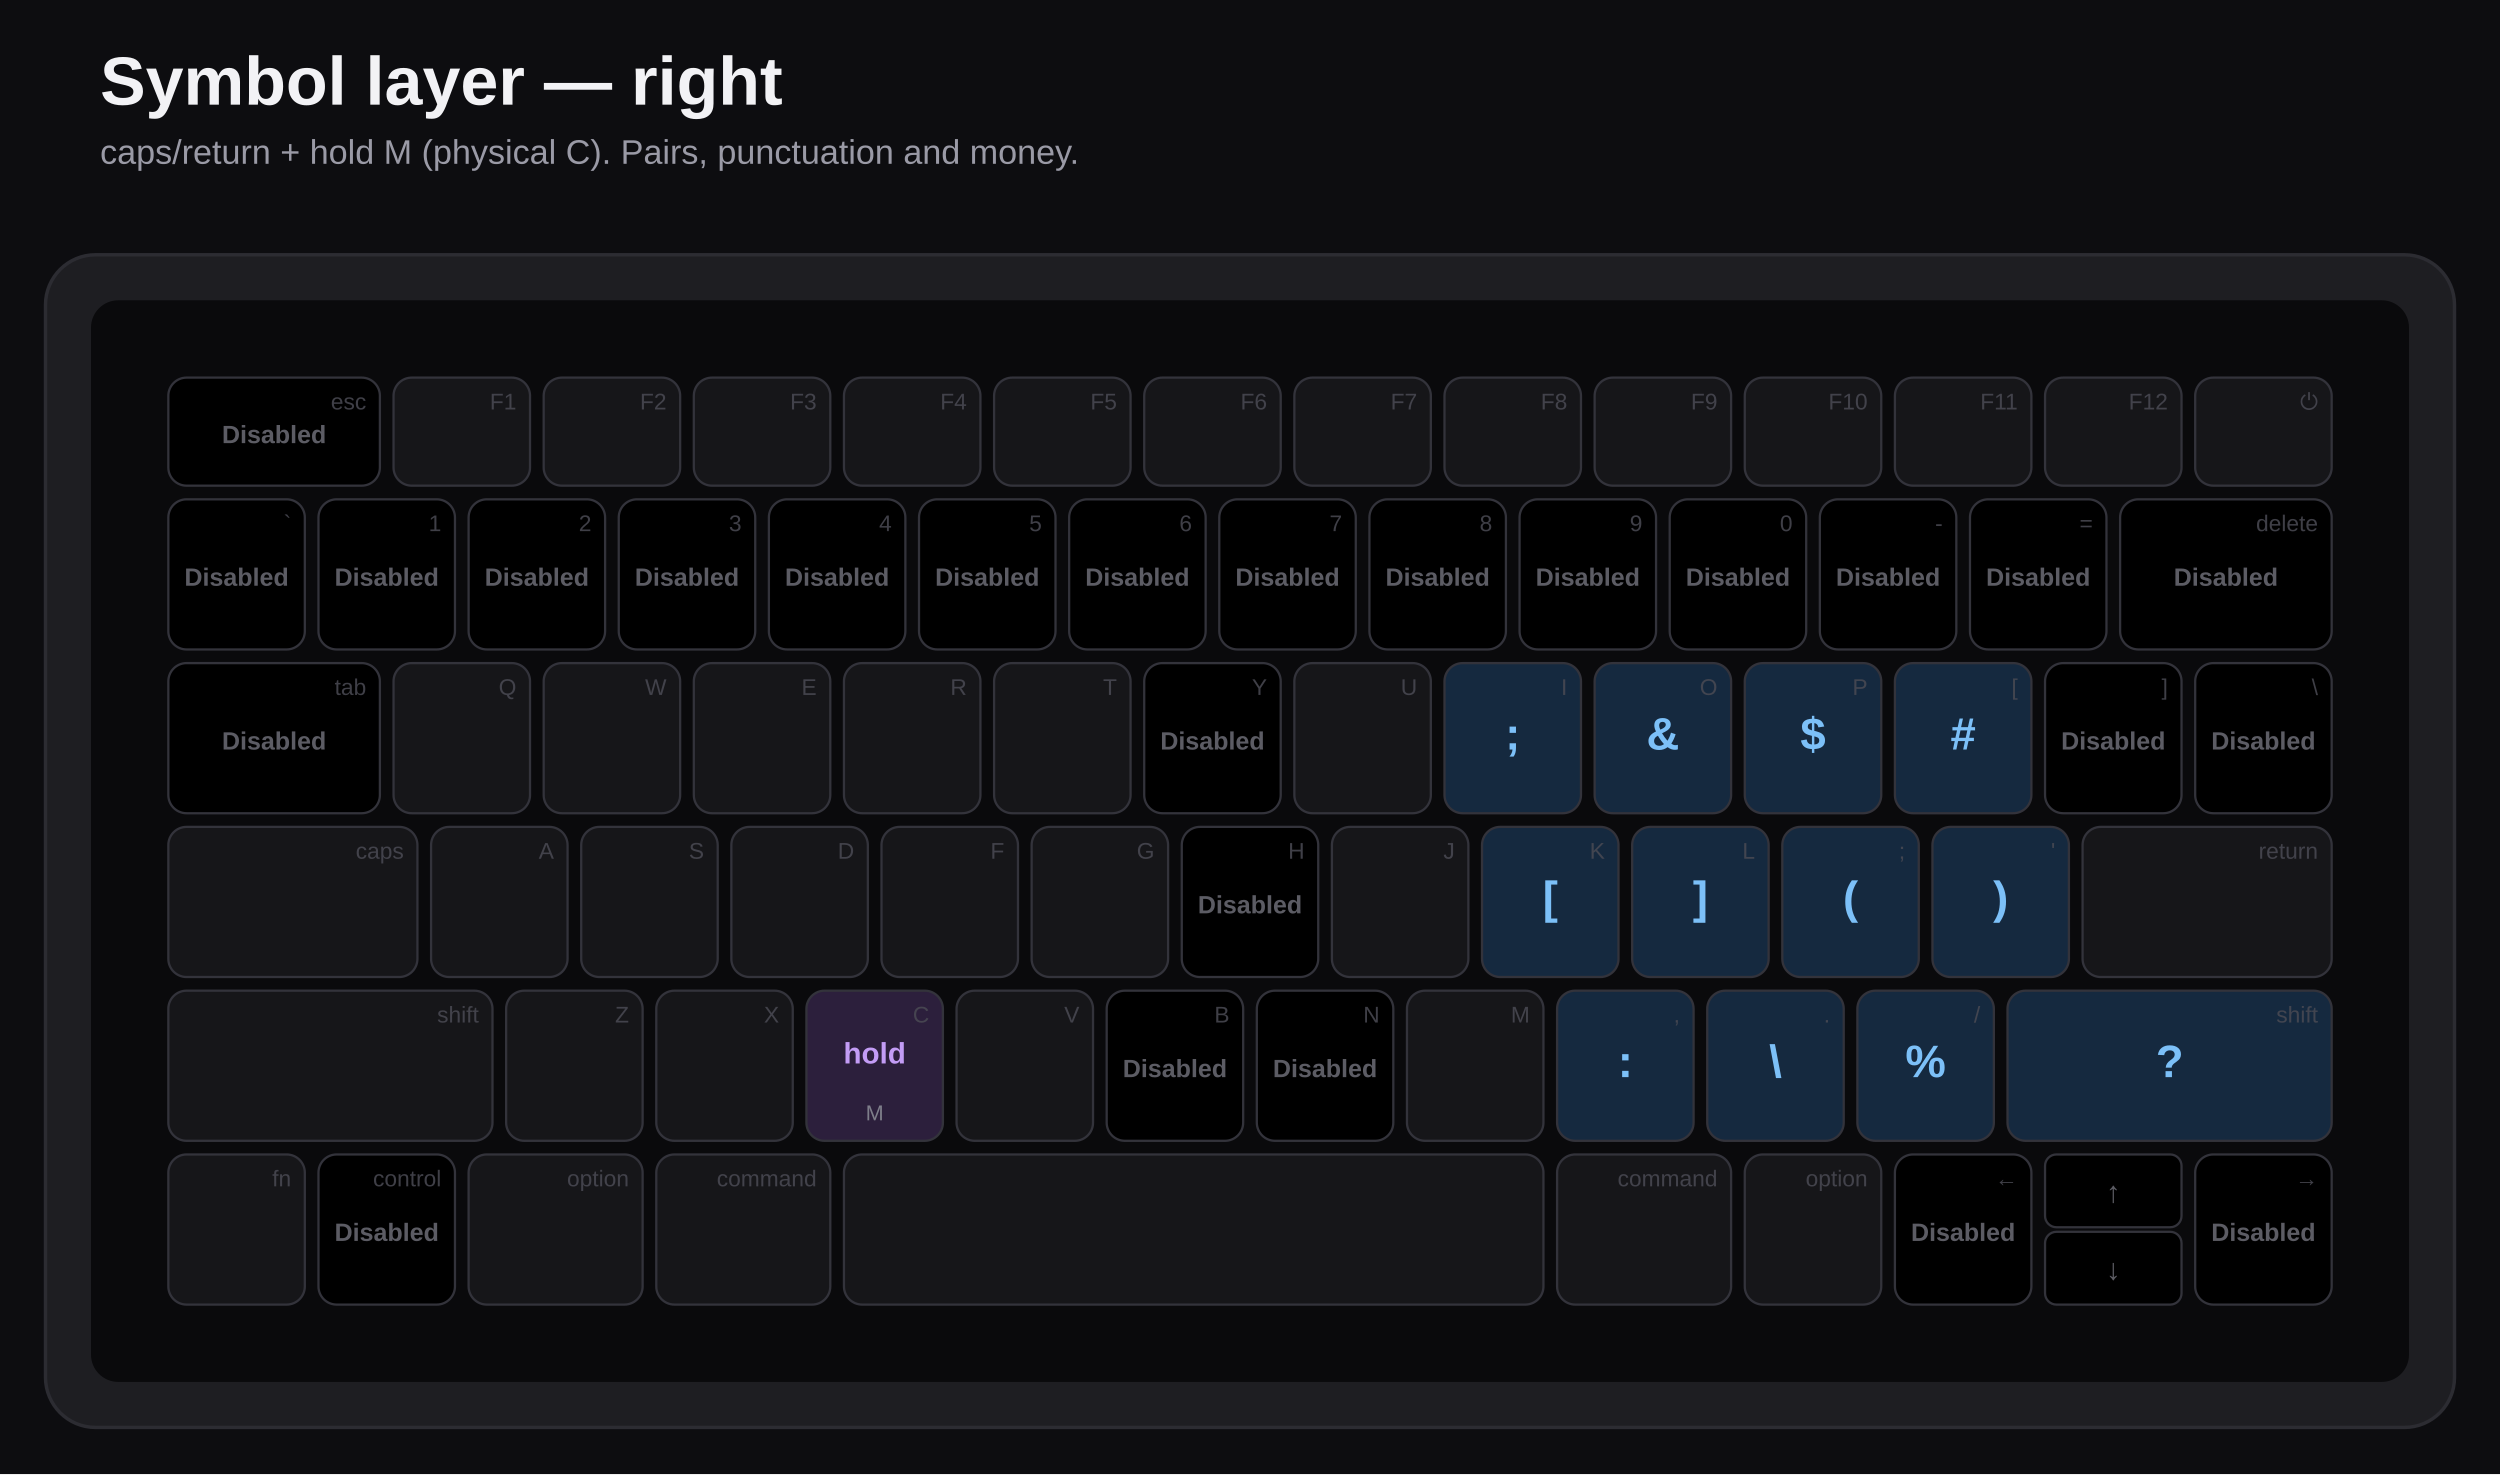
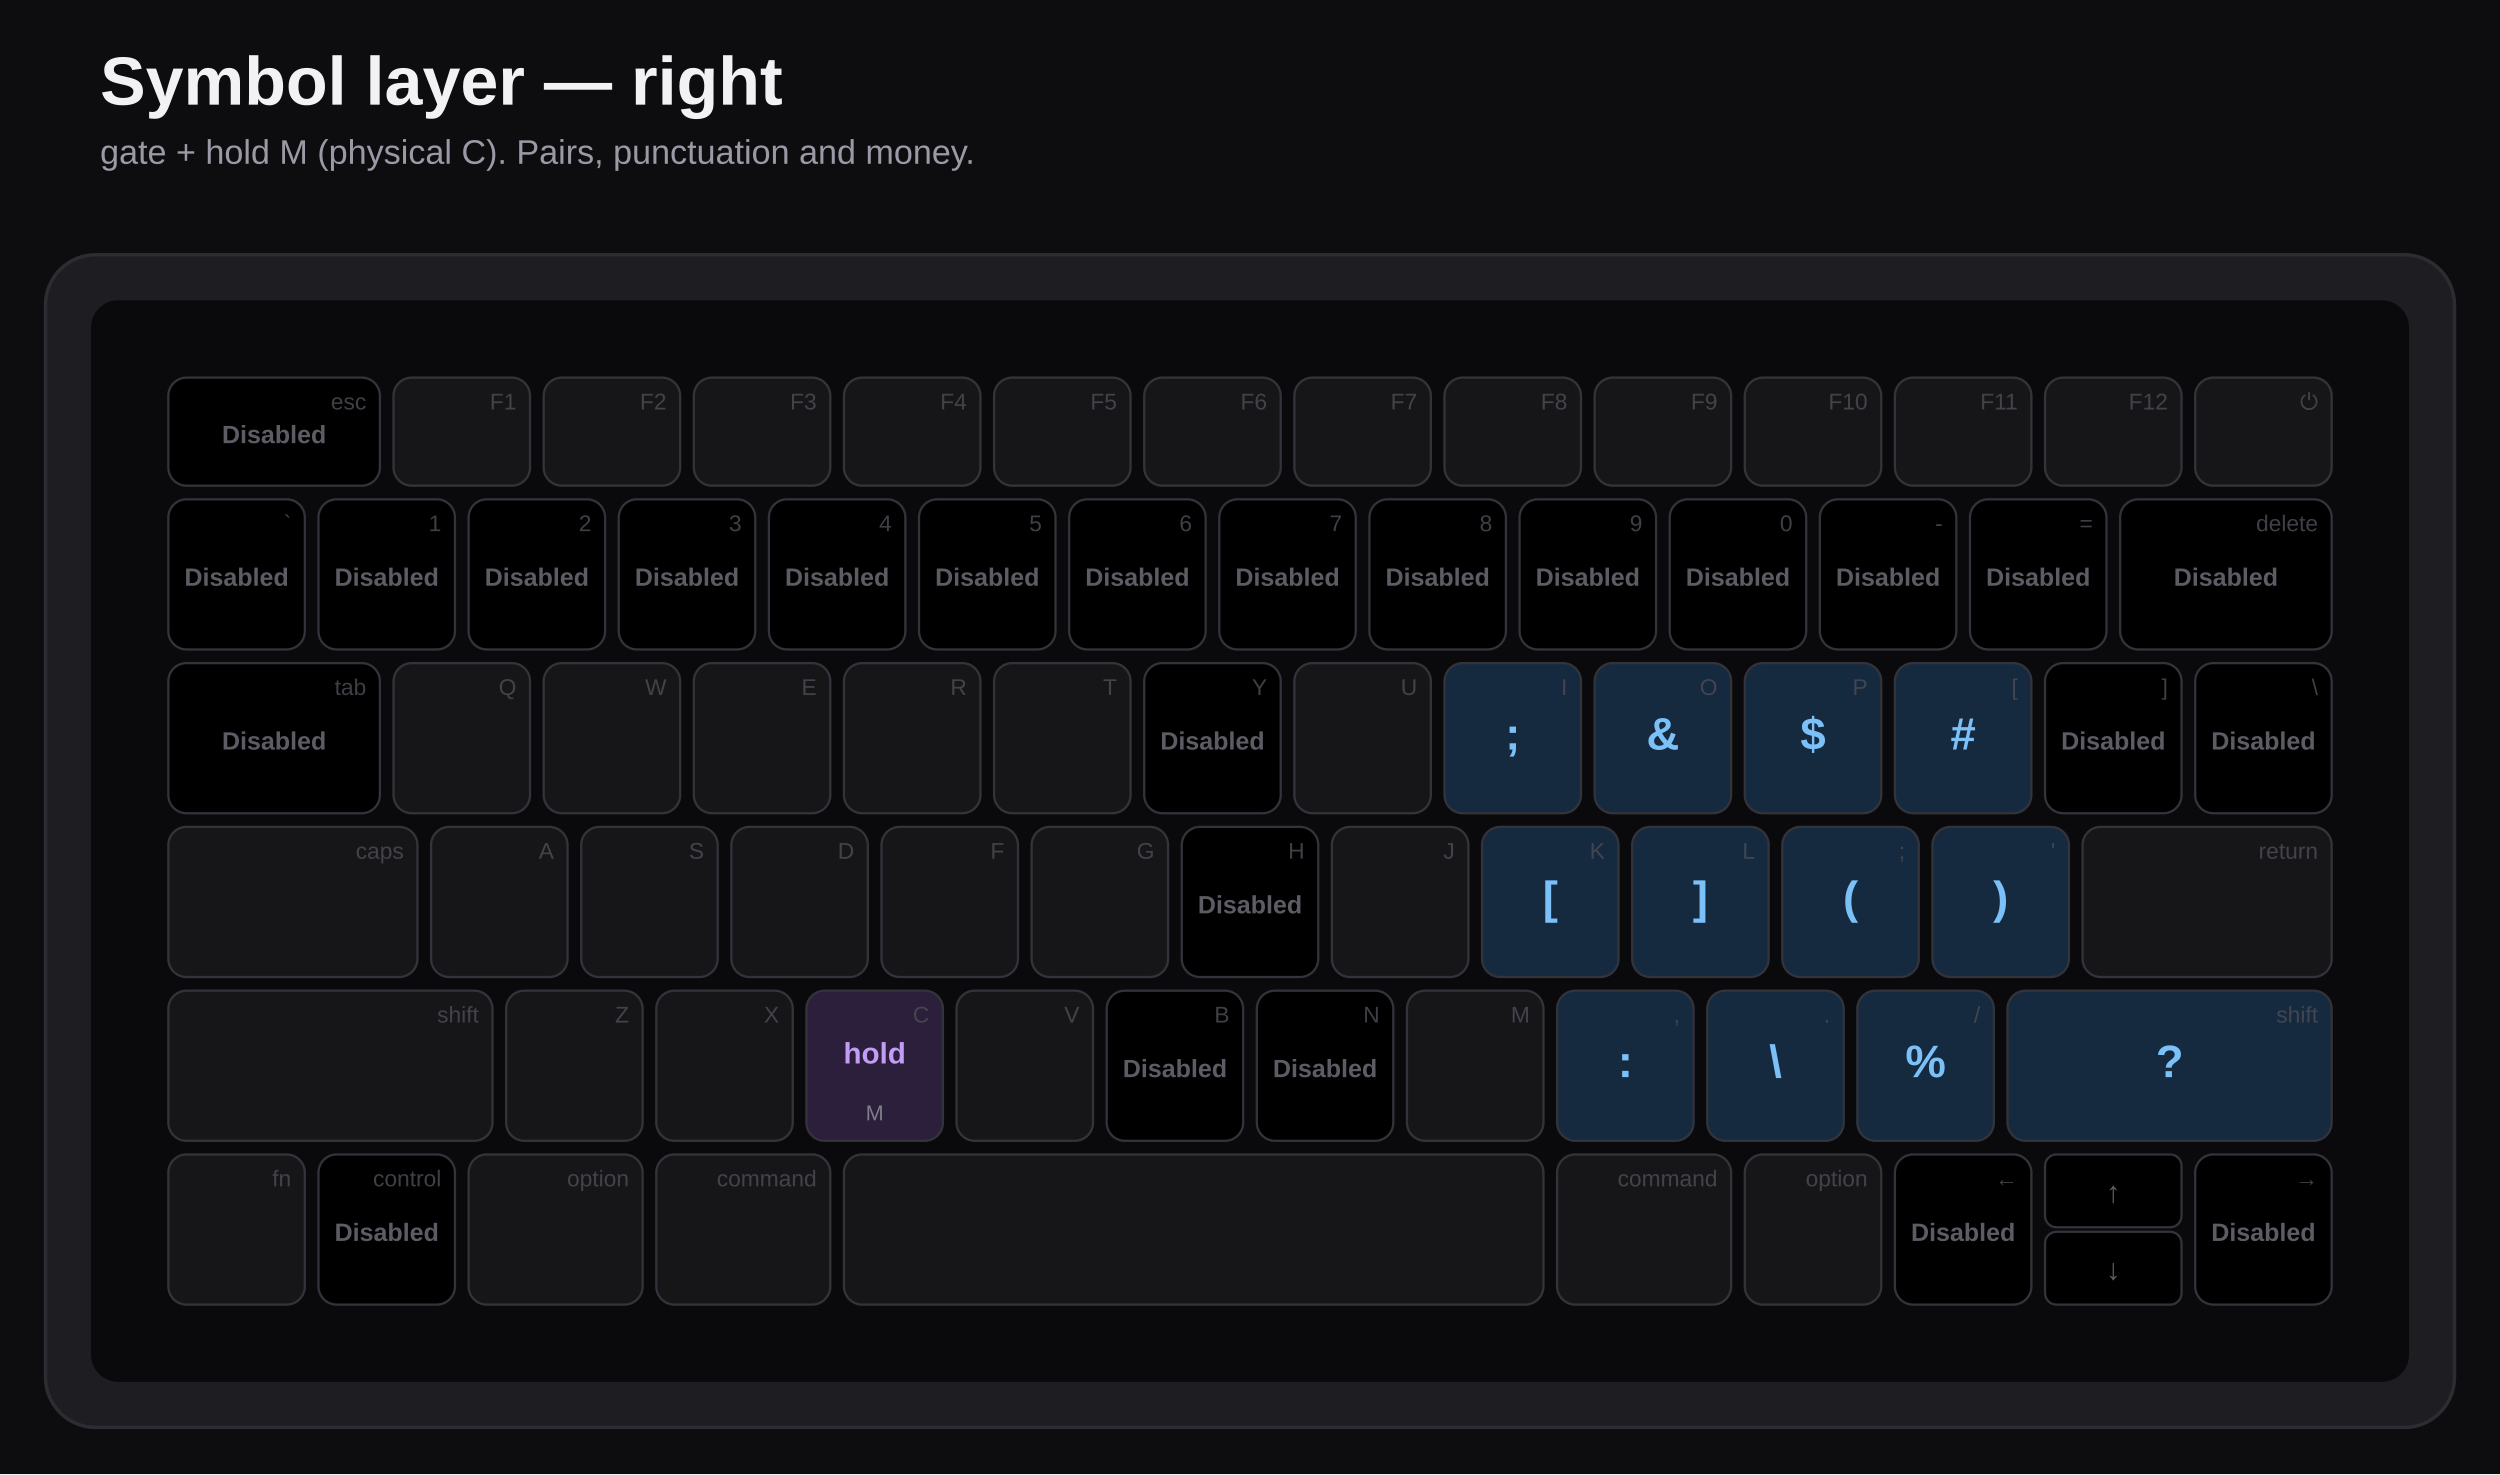
<svg xmlns="http://www.w3.org/2000/svg" width="1099" height="648" viewBox="0 0 1099 648" role="img" aria-label="Symbol layer — right layer of the splitmac">
  <rect width="1099" height="648" fill="#0d0d10" />
  <text x="44.0" y="46.0" fill="#f2f2f5" font-size="30" font-weight="700" text-anchor="start" opacity="1.0" font-family="-apple-system, BlinkMacSystemFont, 'SF Pro Text', 'Helvetica Neue', Arial, sans-serif">Symbol layer — right</text>
-   <text x="44.0" y="72.0" fill="#9a9aa6" font-size="15" font-weight="400" text-anchor="start" opacity="1.0" font-family="-apple-system, BlinkMacSystemFont, 'SF Pro Text', 'Helvetica Neue', Arial, sans-serif">caps/return + hold M (physical C). Pairs, punctuation and money.</text>
+   <text x="44.0" y="72.0" fill="#9a9aa6" font-size="15" font-weight="400" text-anchor="start" opacity="1.0" font-family="-apple-system, BlinkMacSystemFont, 'SF Pro Text', 'Helvetica Neue', Arial, sans-serif">gate + hold M (physical C). Pairs, punctuation and money.</text>
  <rect x="20.0" y="112.0" width="1059.0" height="515.5" rx="22" fill="#1e1e22" stroke="#2c2c32" stroke-width="1.5" />
  <rect x="40.0" y="132.0" width="1019.0" height="475.5" rx="12" fill="#0a0a0c" />
  <rect x="74.0" y="166.0" width="93.0" height="47.5" rx="8" fill="#000000" stroke="#33333b" stroke-width="1" />
  <text x="161.0" y="180.0" fill="#4a4a53" font-size="10" font-weight="500" text-anchor="end" opacity="0.85" font-family="-apple-system, BlinkMacSystemFont, 'SF Pro Text', 'Helvetica Neue', Arial, sans-serif">esc</text>
  <text x="120.5" y="194.8" fill="#5c5c64" font-size="11" font-weight="600" text-anchor="middle" opacity="1.0" font-family="-apple-system, BlinkMacSystemFont, 'SF Pro Text', 'Helvetica Neue', Arial, sans-serif">Disabled</text>
  <rect x="173.0" y="166.0" width="60.0" height="47.5" rx="8" fill="#161619" stroke="#33333b" stroke-width="1" />
  <text x="227.0" y="180.0" fill="#4a4a53" font-size="10" font-weight="500" text-anchor="end" opacity="0.85" font-family="-apple-system, BlinkMacSystemFont, 'SF Pro Text', 'Helvetica Neue', Arial, sans-serif">F1</text>
  <rect x="239.0" y="166.0" width="60.0" height="47.5" rx="8" fill="#161619" stroke="#33333b" stroke-width="1" />
  <text x="293.0" y="180.0" fill="#4a4a53" font-size="10" font-weight="500" text-anchor="end" opacity="0.85" font-family="-apple-system, BlinkMacSystemFont, 'SF Pro Text', 'Helvetica Neue', Arial, sans-serif">F2</text>
  <rect x="305.0" y="166.0" width="60.0" height="47.5" rx="8" fill="#161619" stroke="#33333b" stroke-width="1" />
  <text x="359.0" y="180.0" fill="#4a4a53" font-size="10" font-weight="500" text-anchor="end" opacity="0.85" font-family="-apple-system, BlinkMacSystemFont, 'SF Pro Text', 'Helvetica Neue', Arial, sans-serif">F3</text>
  <rect x="371.0" y="166.0" width="60.0" height="47.5" rx="8" fill="#161619" stroke="#33333b" stroke-width="1" />
  <text x="425.0" y="180.0" fill="#4a4a53" font-size="10" font-weight="500" text-anchor="end" opacity="0.85" font-family="-apple-system, BlinkMacSystemFont, 'SF Pro Text', 'Helvetica Neue', Arial, sans-serif">F4</text>
  <rect x="437.0" y="166.0" width="60.0" height="47.5" rx="8" fill="#161619" stroke="#33333b" stroke-width="1" />
  <text x="491.0" y="180.0" fill="#4a4a53" font-size="10" font-weight="500" text-anchor="end" opacity="0.85" font-family="-apple-system, BlinkMacSystemFont, 'SF Pro Text', 'Helvetica Neue', Arial, sans-serif">F5</text>
  <rect x="503.0" y="166.0" width="60.0" height="47.5" rx="8" fill="#161619" stroke="#33333b" stroke-width="1" />
  <text x="557.0" y="180.0" fill="#4a4a53" font-size="10" font-weight="500" text-anchor="end" opacity="0.85" font-family="-apple-system, BlinkMacSystemFont, 'SF Pro Text', 'Helvetica Neue', Arial, sans-serif">F6</text>
  <rect x="569.0" y="166.0" width="60.0" height="47.5" rx="8" fill="#161619" stroke="#33333b" stroke-width="1" />
  <text x="623.0" y="180.0" fill="#4a4a53" font-size="10" font-weight="500" text-anchor="end" opacity="0.85" font-family="-apple-system, BlinkMacSystemFont, 'SF Pro Text', 'Helvetica Neue', Arial, sans-serif">F7</text>
  <rect x="635.0" y="166.0" width="60.0" height="47.5" rx="8" fill="#161619" stroke="#33333b" stroke-width="1" />
  <text x="689.0" y="180.0" fill="#4a4a53" font-size="10" font-weight="500" text-anchor="end" opacity="0.85" font-family="-apple-system, BlinkMacSystemFont, 'SF Pro Text', 'Helvetica Neue', Arial, sans-serif">F8</text>
  <rect x="701.0" y="166.0" width="60.0" height="47.5" rx="8" fill="#161619" stroke="#33333b" stroke-width="1" />
  <text x="755.0" y="180.0" fill="#4a4a53" font-size="10" font-weight="500" text-anchor="end" opacity="0.85" font-family="-apple-system, BlinkMacSystemFont, 'SF Pro Text', 'Helvetica Neue', Arial, sans-serif">F9</text>
  <rect x="767.0" y="166.0" width="60.0" height="47.5" rx="8" fill="#161619" stroke="#33333b" stroke-width="1" />
  <text x="821.0" y="180.0" fill="#4a4a53" font-size="10" font-weight="500" text-anchor="end" opacity="0.85" font-family="-apple-system, BlinkMacSystemFont, 'SF Pro Text', 'Helvetica Neue', Arial, sans-serif">F10</text>
  <rect x="833.0" y="166.0" width="60.0" height="47.5" rx="8" fill="#161619" stroke="#33333b" stroke-width="1" />
  <text x="887.0" y="180.0" fill="#4a4a53" font-size="10" font-weight="500" text-anchor="end" opacity="0.85" font-family="-apple-system, BlinkMacSystemFont, 'SF Pro Text', 'Helvetica Neue', Arial, sans-serif">F11</text>
  <rect x="899.0" y="166.0" width="60.0" height="47.5" rx="8" fill="#161619" stroke="#33333b" stroke-width="1" />
  <text x="953.0" y="180.0" fill="#4a4a53" font-size="10" font-weight="500" text-anchor="end" opacity="0.85" font-family="-apple-system, BlinkMacSystemFont, 'SF Pro Text', 'Helvetica Neue', Arial, sans-serif">F12</text>
  <rect x="965.0" y="166.0" width="60.0" height="47.5" rx="8" fill="#161619" stroke="#33333b" stroke-width="1" />
  <text x="1019.0" y="180.0" fill="#4a4a53" font-size="10" font-weight="500" text-anchor="end" opacity="0.85" font-family="-apple-system, BlinkMacSystemFont, 'SF Pro Text', 'Helvetica Neue', Arial, sans-serif">⏻</text>
  <rect x="74.0" y="219.5" width="60.0" height="66.0" rx="8" fill="#000000" stroke="#33333b" stroke-width="1" />
  <text x="128.0" y="233.5" fill="#4a4a53" font-size="10" font-weight="500" text-anchor="end" opacity="0.85" font-family="-apple-system, BlinkMacSystemFont, 'SF Pro Text', 'Helvetica Neue', Arial, sans-serif">`</text>
  <text x="104.0" y="257.5" fill="#5c5c64" font-size="11" font-weight="600" text-anchor="middle" opacity="1.0" font-family="-apple-system, BlinkMacSystemFont, 'SF Pro Text', 'Helvetica Neue', Arial, sans-serif">Disabled</text>
  <rect x="140.0" y="219.5" width="60.0" height="66.0" rx="8" fill="#000000" stroke="#33333b" stroke-width="1" />
  <text x="194.0" y="233.5" fill="#4a4a53" font-size="10" font-weight="500" text-anchor="end" opacity="0.85" font-family="-apple-system, BlinkMacSystemFont, 'SF Pro Text', 'Helvetica Neue', Arial, sans-serif">1</text>
  <text x="170.0" y="257.5" fill="#5c5c64" font-size="11" font-weight="600" text-anchor="middle" opacity="1.0" font-family="-apple-system, BlinkMacSystemFont, 'SF Pro Text', 'Helvetica Neue', Arial, sans-serif">Disabled</text>
  <rect x="206.0" y="219.5" width="60.0" height="66.0" rx="8" fill="#000000" stroke="#33333b" stroke-width="1" />
  <text x="260.0" y="233.5" fill="#4a4a53" font-size="10" font-weight="500" text-anchor="end" opacity="0.85" font-family="-apple-system, BlinkMacSystemFont, 'SF Pro Text', 'Helvetica Neue', Arial, sans-serif">2</text>
  <text x="236.0" y="257.5" fill="#5c5c64" font-size="11" font-weight="600" text-anchor="middle" opacity="1.0" font-family="-apple-system, BlinkMacSystemFont, 'SF Pro Text', 'Helvetica Neue', Arial, sans-serif">Disabled</text>
  <rect x="272.0" y="219.5" width="60.0" height="66.0" rx="8" fill="#000000" stroke="#33333b" stroke-width="1" />
  <text x="326.0" y="233.5" fill="#4a4a53" font-size="10" font-weight="500" text-anchor="end" opacity="0.85" font-family="-apple-system, BlinkMacSystemFont, 'SF Pro Text', 'Helvetica Neue', Arial, sans-serif">3</text>
  <text x="302.0" y="257.5" fill="#5c5c64" font-size="11" font-weight="600" text-anchor="middle" opacity="1.0" font-family="-apple-system, BlinkMacSystemFont, 'SF Pro Text', 'Helvetica Neue', Arial, sans-serif">Disabled</text>
  <rect x="338.0" y="219.5" width="60.0" height="66.0" rx="8" fill="#000000" stroke="#33333b" stroke-width="1" />
  <text x="392.0" y="233.5" fill="#4a4a53" font-size="10" font-weight="500" text-anchor="end" opacity="0.85" font-family="-apple-system, BlinkMacSystemFont, 'SF Pro Text', 'Helvetica Neue', Arial, sans-serif">4</text>
  <text x="368.0" y="257.5" fill="#5c5c64" font-size="11" font-weight="600" text-anchor="middle" opacity="1.0" font-family="-apple-system, BlinkMacSystemFont, 'SF Pro Text', 'Helvetica Neue', Arial, sans-serif">Disabled</text>
  <rect x="404.0" y="219.5" width="60.0" height="66.0" rx="8" fill="#000000" stroke="#33333b" stroke-width="1" />
  <text x="458.0" y="233.5" fill="#4a4a53" font-size="10" font-weight="500" text-anchor="end" opacity="0.85" font-family="-apple-system, BlinkMacSystemFont, 'SF Pro Text', 'Helvetica Neue', Arial, sans-serif">5</text>
  <text x="434.0" y="257.5" fill="#5c5c64" font-size="11" font-weight="600" text-anchor="middle" opacity="1.0" font-family="-apple-system, BlinkMacSystemFont, 'SF Pro Text', 'Helvetica Neue', Arial, sans-serif">Disabled</text>
  <rect x="470.0" y="219.5" width="60.0" height="66.0" rx="8" fill="#000000" stroke="#33333b" stroke-width="1" />
  <text x="524.0" y="233.5" fill="#4a4a53" font-size="10" font-weight="500" text-anchor="end" opacity="0.85" font-family="-apple-system, BlinkMacSystemFont, 'SF Pro Text', 'Helvetica Neue', Arial, sans-serif">6</text>
  <text x="500.0" y="257.5" fill="#5c5c64" font-size="11" font-weight="600" text-anchor="middle" opacity="1.0" font-family="-apple-system, BlinkMacSystemFont, 'SF Pro Text', 'Helvetica Neue', Arial, sans-serif">Disabled</text>
  <rect x="536.0" y="219.5" width="60.0" height="66.0" rx="8" fill="#000000" stroke="#33333b" stroke-width="1" />
  <text x="590.0" y="233.5" fill="#4a4a53" font-size="10" font-weight="500" text-anchor="end" opacity="0.85" font-family="-apple-system, BlinkMacSystemFont, 'SF Pro Text', 'Helvetica Neue', Arial, sans-serif">7</text>
  <text x="566.0" y="257.5" fill="#5c5c64" font-size="11" font-weight="600" text-anchor="middle" opacity="1.0" font-family="-apple-system, BlinkMacSystemFont, 'SF Pro Text', 'Helvetica Neue', Arial, sans-serif">Disabled</text>
  <rect x="602.0" y="219.5" width="60.0" height="66.0" rx="8" fill="#000000" stroke="#33333b" stroke-width="1" />
  <text x="656.0" y="233.5" fill="#4a4a53" font-size="10" font-weight="500" text-anchor="end" opacity="0.85" font-family="-apple-system, BlinkMacSystemFont, 'SF Pro Text', 'Helvetica Neue', Arial, sans-serif">8</text>
  <text x="632.0" y="257.5" fill="#5c5c64" font-size="11" font-weight="600" text-anchor="middle" opacity="1.0" font-family="-apple-system, BlinkMacSystemFont, 'SF Pro Text', 'Helvetica Neue', Arial, sans-serif">Disabled</text>
  <rect x="668.0" y="219.5" width="60.0" height="66.0" rx="8" fill="#000000" stroke="#33333b" stroke-width="1" />
  <text x="722.0" y="233.5" fill="#4a4a53" font-size="10" font-weight="500" text-anchor="end" opacity="0.85" font-family="-apple-system, BlinkMacSystemFont, 'SF Pro Text', 'Helvetica Neue', Arial, sans-serif">9</text>
  <text x="698.0" y="257.5" fill="#5c5c64" font-size="11" font-weight="600" text-anchor="middle" opacity="1.0" font-family="-apple-system, BlinkMacSystemFont, 'SF Pro Text', 'Helvetica Neue', Arial, sans-serif">Disabled</text>
  <rect x="734.0" y="219.5" width="60.0" height="66.0" rx="8" fill="#000000" stroke="#33333b" stroke-width="1" />
  <text x="788.0" y="233.5" fill="#4a4a53" font-size="10" font-weight="500" text-anchor="end" opacity="0.85" font-family="-apple-system, BlinkMacSystemFont, 'SF Pro Text', 'Helvetica Neue', Arial, sans-serif">0</text>
  <text x="764.0" y="257.5" fill="#5c5c64" font-size="11" font-weight="600" text-anchor="middle" opacity="1.0" font-family="-apple-system, BlinkMacSystemFont, 'SF Pro Text', 'Helvetica Neue', Arial, sans-serif">Disabled</text>
  <rect x="800.0" y="219.5" width="60.0" height="66.0" rx="8" fill="#000000" stroke="#33333b" stroke-width="1" />
  <text x="854.0" y="233.5" fill="#4a4a53" font-size="10" font-weight="500" text-anchor="end" opacity="0.85" font-family="-apple-system, BlinkMacSystemFont, 'SF Pro Text', 'Helvetica Neue', Arial, sans-serif">-</text>
  <text x="830.0" y="257.5" fill="#5c5c64" font-size="11" font-weight="600" text-anchor="middle" opacity="1.0" font-family="-apple-system, BlinkMacSystemFont, 'SF Pro Text', 'Helvetica Neue', Arial, sans-serif">Disabled</text>
  <rect x="866.0" y="219.5" width="60.0" height="66.0" rx="8" fill="#000000" stroke="#33333b" stroke-width="1" />
  <text x="920.0" y="233.5" fill="#4a4a53" font-size="10" font-weight="500" text-anchor="end" opacity="0.85" font-family="-apple-system, BlinkMacSystemFont, 'SF Pro Text', 'Helvetica Neue', Arial, sans-serif">=</text>
  <text x="896.0" y="257.5" fill="#5c5c64" font-size="11" font-weight="600" text-anchor="middle" opacity="1.0" font-family="-apple-system, BlinkMacSystemFont, 'SF Pro Text', 'Helvetica Neue', Arial, sans-serif">Disabled</text>
  <rect x="932.0" y="219.5" width="93.0" height="66.0" rx="8" fill="#000000" stroke="#33333b" stroke-width="1" />
  <text x="1019.0" y="233.5" fill="#4a4a53" font-size="10" font-weight="500" text-anchor="end" opacity="0.85" font-family="-apple-system, BlinkMacSystemFont, 'SF Pro Text', 'Helvetica Neue', Arial, sans-serif">delete</text>
  <text x="978.5" y="257.5" fill="#5c5c64" font-size="11" font-weight="600" text-anchor="middle" opacity="1.0" font-family="-apple-system, BlinkMacSystemFont, 'SF Pro Text', 'Helvetica Neue', Arial, sans-serif">Disabled</text>
  <rect x="74.0" y="291.5" width="93.0" height="66.0" rx="8" fill="#000000" stroke="#33333b" stroke-width="1" />
  <text x="161.0" y="305.5" fill="#4a4a53" font-size="10" font-weight="500" text-anchor="end" opacity="0.85" font-family="-apple-system, BlinkMacSystemFont, 'SF Pro Text', 'Helvetica Neue', Arial, sans-serif">tab</text>
  <text x="120.5" y="329.5" fill="#5c5c64" font-size="11" font-weight="600" text-anchor="middle" opacity="1.0" font-family="-apple-system, BlinkMacSystemFont, 'SF Pro Text', 'Helvetica Neue', Arial, sans-serif">Disabled</text>
  <rect x="173.0" y="291.5" width="60.0" height="66.0" rx="8" fill="#161619" stroke="#33333b" stroke-width="1" />
  <text x="227.0" y="305.5" fill="#4a4a53" font-size="10" font-weight="500" text-anchor="end" opacity="0.85" font-family="-apple-system, BlinkMacSystemFont, 'SF Pro Text', 'Helvetica Neue', Arial, sans-serif">Q</text>
  <rect x="239.0" y="291.5" width="60.0" height="66.0" rx="8" fill="#161619" stroke="#33333b" stroke-width="1" />
  <text x="293.0" y="305.5" fill="#4a4a53" font-size="10" font-weight="500" text-anchor="end" opacity="0.85" font-family="-apple-system, BlinkMacSystemFont, 'SF Pro Text', 'Helvetica Neue', Arial, sans-serif">W</text>
  <rect x="305.0" y="291.5" width="60.0" height="66.0" rx="8" fill="#161619" stroke="#33333b" stroke-width="1" />
  <text x="359.0" y="305.5" fill="#4a4a53" font-size="10" font-weight="500" text-anchor="end" opacity="0.85" font-family="-apple-system, BlinkMacSystemFont, 'SF Pro Text', 'Helvetica Neue', Arial, sans-serif">E</text>
  <rect x="371.0" y="291.5" width="60.0" height="66.0" rx="8" fill="#161619" stroke="#33333b" stroke-width="1" />
  <text x="425.0" y="305.5" fill="#4a4a53" font-size="10" font-weight="500" text-anchor="end" opacity="0.85" font-family="-apple-system, BlinkMacSystemFont, 'SF Pro Text', 'Helvetica Neue', Arial, sans-serif">R</text>
  <rect x="437.0" y="291.5" width="60.0" height="66.0" rx="8" fill="#161619" stroke="#33333b" stroke-width="1" />
  <text x="491.0" y="305.5" fill="#4a4a53" font-size="10" font-weight="500" text-anchor="end" opacity="0.85" font-family="-apple-system, BlinkMacSystemFont, 'SF Pro Text', 'Helvetica Neue', Arial, sans-serif">T</text>
  <rect x="503.0" y="291.5" width="60.0" height="66.0" rx="8" fill="#000000" stroke="#33333b" stroke-width="1" />
  <text x="557.0" y="305.5" fill="#4a4a53" font-size="10" font-weight="500" text-anchor="end" opacity="0.85" font-family="-apple-system, BlinkMacSystemFont, 'SF Pro Text', 'Helvetica Neue', Arial, sans-serif">Y</text>
  <text x="533.0" y="329.5" fill="#5c5c64" font-size="11" font-weight="600" text-anchor="middle" opacity="1.0" font-family="-apple-system, BlinkMacSystemFont, 'SF Pro Text', 'Helvetica Neue', Arial, sans-serif">Disabled</text>
  <rect x="569.0" y="291.5" width="60.0" height="66.0" rx="8" fill="#161619" stroke="#33333b" stroke-width="1" />
  <text x="623.0" y="305.5" fill="#4a4a53" font-size="10" font-weight="500" text-anchor="end" opacity="0.85" font-family="-apple-system, BlinkMacSystemFont, 'SF Pro Text', 'Helvetica Neue', Arial, sans-serif">U</text>
  <rect x="635.0" y="291.5" width="60.0" height="66.0" rx="8" fill="#15293f" stroke="#33333b" stroke-width="1" />
  <text x="689.0" y="305.5" fill="#4a4a53" font-size="10" font-weight="500" text-anchor="end" opacity="0.85" font-family="-apple-system, BlinkMacSystemFont, 'SF Pro Text', 'Helvetica Neue', Arial, sans-serif">I</text>
  <text x="665.0" y="329.5" fill="#7cc0f8" font-size="20" font-weight="700" text-anchor="middle" opacity="1.0" font-family="-apple-system, BlinkMacSystemFont, 'SF Pro Text', 'Helvetica Neue', Arial, sans-serif">;</text>
  <rect x="701.0" y="291.5" width="60.0" height="66.0" rx="8" fill="#15293f" stroke="#33333b" stroke-width="1" />
  <text x="755.0" y="305.5" fill="#4a4a53" font-size="10" font-weight="500" text-anchor="end" opacity="0.85" font-family="-apple-system, BlinkMacSystemFont, 'SF Pro Text', 'Helvetica Neue', Arial, sans-serif">O</text>
  <text x="731.0" y="329.5" fill="#7cc0f8" font-size="20" font-weight="700" text-anchor="middle" opacity="1.0" font-family="-apple-system, BlinkMacSystemFont, 'SF Pro Text', 'Helvetica Neue', Arial, sans-serif">&amp;</text>
  <rect x="767.0" y="291.5" width="60.0" height="66.0" rx="8" fill="#15293f" stroke="#33333b" stroke-width="1" />
  <text x="821.0" y="305.5" fill="#4a4a53" font-size="10" font-weight="500" text-anchor="end" opacity="0.85" font-family="-apple-system, BlinkMacSystemFont, 'SF Pro Text', 'Helvetica Neue', Arial, sans-serif">P</text>
  <text x="797.0" y="329.5" fill="#7cc0f8" font-size="20" font-weight="700" text-anchor="middle" opacity="1.0" font-family="-apple-system, BlinkMacSystemFont, 'SF Pro Text', 'Helvetica Neue', Arial, sans-serif">$</text>
  <rect x="833.0" y="291.5" width="60.0" height="66.0" rx="8" fill="#15293f" stroke="#33333b" stroke-width="1" />
  <text x="887.0" y="305.5" fill="#4a4a53" font-size="10" font-weight="500" text-anchor="end" opacity="0.85" font-family="-apple-system, BlinkMacSystemFont, 'SF Pro Text', 'Helvetica Neue', Arial, sans-serif">[</text>
  <text x="863.0" y="329.5" fill="#7cc0f8" font-size="20" font-weight="700" text-anchor="middle" opacity="1.0" font-family="-apple-system, BlinkMacSystemFont, 'SF Pro Text', 'Helvetica Neue', Arial, sans-serif">#</text>
  <rect x="899.0" y="291.5" width="60.0" height="66.0" rx="8" fill="#000000" stroke="#33333b" stroke-width="1" />
  <text x="953.0" y="305.5" fill="#4a4a53" font-size="10" font-weight="500" text-anchor="end" opacity="0.85" font-family="-apple-system, BlinkMacSystemFont, 'SF Pro Text', 'Helvetica Neue', Arial, sans-serif">]</text>
  <text x="929.0" y="329.5" fill="#5c5c64" font-size="11" font-weight="600" text-anchor="middle" opacity="1.0" font-family="-apple-system, BlinkMacSystemFont, 'SF Pro Text', 'Helvetica Neue', Arial, sans-serif">Disabled</text>
  <rect x="965.0" y="291.5" width="60.0" height="66.0" rx="8" fill="#000000" stroke="#33333b" stroke-width="1" />
  <text x="1019.0" y="305.5" fill="#4a4a53" font-size="10" font-weight="500" text-anchor="end" opacity="0.85" font-family="-apple-system, BlinkMacSystemFont, 'SF Pro Text', 'Helvetica Neue', Arial, sans-serif">\</text>
  <text x="995.0" y="329.5" fill="#5c5c64" font-size="11" font-weight="600" text-anchor="middle" opacity="1.0" font-family="-apple-system, BlinkMacSystemFont, 'SF Pro Text', 'Helvetica Neue', Arial, sans-serif">Disabled</text>
  <rect x="74.0" y="363.5" width="109.5" height="66.0" rx="8" fill="#161619" stroke="#33333b" stroke-width="1" />
  <text x="177.5" y="377.5" fill="#4a4a53" font-size="10" font-weight="500" text-anchor="end" opacity="0.85" font-family="-apple-system, BlinkMacSystemFont, 'SF Pro Text', 'Helvetica Neue', Arial, sans-serif">caps</text>
  <rect x="189.5" y="363.5" width="60.0" height="66.0" rx="8" fill="#161619" stroke="#33333b" stroke-width="1" />
  <text x="243.5" y="377.5" fill="#4a4a53" font-size="10" font-weight="500" text-anchor="end" opacity="0.85" font-family="-apple-system, BlinkMacSystemFont, 'SF Pro Text', 'Helvetica Neue', Arial, sans-serif">A</text>
  <rect x="255.5" y="363.5" width="60.0" height="66.0" rx="8" fill="#161619" stroke="#33333b" stroke-width="1" />
  <text x="309.5" y="377.5" fill="#4a4a53" font-size="10" font-weight="500" text-anchor="end" opacity="0.85" font-family="-apple-system, BlinkMacSystemFont, 'SF Pro Text', 'Helvetica Neue', Arial, sans-serif">S</text>
  <rect x="321.5" y="363.5" width="60.0" height="66.0" rx="8" fill="#161619" stroke="#33333b" stroke-width="1" />
  <text x="375.5" y="377.5" fill="#4a4a53" font-size="10" font-weight="500" text-anchor="end" opacity="0.85" font-family="-apple-system, BlinkMacSystemFont, 'SF Pro Text', 'Helvetica Neue', Arial, sans-serif">D</text>
  <rect x="387.5" y="363.5" width="60.0" height="66.0" rx="8" fill="#161619" stroke="#33333b" stroke-width="1" />
  <text x="441.5" y="377.5" fill="#4a4a53" font-size="10" font-weight="500" text-anchor="end" opacity="0.85" font-family="-apple-system, BlinkMacSystemFont, 'SF Pro Text', 'Helvetica Neue', Arial, sans-serif">F</text>
  <rect x="453.5" y="363.5" width="60.0" height="66.0" rx="8" fill="#161619" stroke="#33333b" stroke-width="1" />
  <text x="507.5" y="377.5" fill="#4a4a53" font-size="10" font-weight="500" text-anchor="end" opacity="0.85" font-family="-apple-system, BlinkMacSystemFont, 'SF Pro Text', 'Helvetica Neue', Arial, sans-serif">G</text>
  <rect x="519.5" y="363.5" width="60.0" height="66.0" rx="8" fill="#000000" stroke="#33333b" stroke-width="1" />
  <text x="573.5" y="377.5" fill="#4a4a53" font-size="10" font-weight="500" text-anchor="end" opacity="0.85" font-family="-apple-system, BlinkMacSystemFont, 'SF Pro Text', 'Helvetica Neue', Arial, sans-serif">H</text>
  <text x="549.5" y="401.5" fill="#5c5c64" font-size="11" font-weight="600" text-anchor="middle" opacity="1.0" font-family="-apple-system, BlinkMacSystemFont, 'SF Pro Text', 'Helvetica Neue', Arial, sans-serif">Disabled</text>
  <rect x="585.5" y="363.5" width="60.0" height="66.0" rx="8" fill="#161619" stroke="#33333b" stroke-width="1" />
  <text x="639.5" y="377.5" fill="#4a4a53" font-size="10" font-weight="500" text-anchor="end" opacity="0.85" font-family="-apple-system, BlinkMacSystemFont, 'SF Pro Text', 'Helvetica Neue', Arial, sans-serif">J</text>
  <rect x="651.5" y="363.5" width="60.0" height="66.0" rx="8" fill="#15293f" stroke="#33333b" stroke-width="1" />
  <text x="705.5" y="377.5" fill="#4a4a53" font-size="10" font-weight="500" text-anchor="end" opacity="0.85" font-family="-apple-system, BlinkMacSystemFont, 'SF Pro Text', 'Helvetica Neue', Arial, sans-serif">K</text>
  <text x="681.5" y="401.5" fill="#7cc0f8" font-size="20" font-weight="700" text-anchor="middle" opacity="1.0" font-family="-apple-system, BlinkMacSystemFont, 'SF Pro Text', 'Helvetica Neue', Arial, sans-serif">[</text>
  <rect x="717.5" y="363.5" width="60.0" height="66.0" rx="8" fill="#15293f" stroke="#33333b" stroke-width="1" />
  <text x="771.5" y="377.5" fill="#4a4a53" font-size="10" font-weight="500" text-anchor="end" opacity="0.85" font-family="-apple-system, BlinkMacSystemFont, 'SF Pro Text', 'Helvetica Neue', Arial, sans-serif">L</text>
  <text x="747.5" y="401.5" fill="#7cc0f8" font-size="20" font-weight="700" text-anchor="middle" opacity="1.0" font-family="-apple-system, BlinkMacSystemFont, 'SF Pro Text', 'Helvetica Neue', Arial, sans-serif">]</text>
  <rect x="783.5" y="363.5" width="60.0" height="66.0" rx="8" fill="#15293f" stroke="#33333b" stroke-width="1" />
  <text x="837.5" y="377.5" fill="#4a4a53" font-size="10" font-weight="500" text-anchor="end" opacity="0.85" font-family="-apple-system, BlinkMacSystemFont, 'SF Pro Text', 'Helvetica Neue', Arial, sans-serif">;</text>
  <text x="813.5" y="401.5" fill="#7cc0f8" font-size="20" font-weight="700" text-anchor="middle" opacity="1.0" font-family="-apple-system, BlinkMacSystemFont, 'SF Pro Text', 'Helvetica Neue', Arial, sans-serif">(</text>
  <rect x="849.5" y="363.5" width="60.0" height="66.0" rx="8" fill="#15293f" stroke="#33333b" stroke-width="1" />
  <text x="903.5" y="377.5" fill="#4a4a53" font-size="10" font-weight="500" text-anchor="end" opacity="0.85" font-family="-apple-system, BlinkMacSystemFont, 'SF Pro Text', 'Helvetica Neue', Arial, sans-serif">'</text>
  <text x="879.5" y="401.5" fill="#7cc0f8" font-size="20" font-weight="700" text-anchor="middle" opacity="1.0" font-family="-apple-system, BlinkMacSystemFont, 'SF Pro Text', 'Helvetica Neue', Arial, sans-serif">)</text>
  <rect x="915.5" y="363.5" width="109.5" height="66.0" rx="8" fill="#161619" stroke="#33333b" stroke-width="1" />
  <text x="1019.0" y="377.5" fill="#4a4a53" font-size="10" font-weight="500" text-anchor="end" opacity="0.85" font-family="-apple-system, BlinkMacSystemFont, 'SF Pro Text', 'Helvetica Neue', Arial, sans-serif">return</text>
  <rect x="74.0" y="435.5" width="142.5" height="66.0" rx="8" fill="#161619" stroke="#33333b" stroke-width="1" />
  <text x="210.5" y="449.5" fill="#4a4a53" font-size="10" font-weight="500" text-anchor="end" opacity="0.85" font-family="-apple-system, BlinkMacSystemFont, 'SF Pro Text', 'Helvetica Neue', Arial, sans-serif">shift</text>
  <rect x="222.5" y="435.5" width="60.0" height="66.0" rx="8" fill="#161619" stroke="#33333b" stroke-width="1" />
  <text x="276.5" y="449.5" fill="#4a4a53" font-size="10" font-weight="500" text-anchor="end" opacity="0.85" font-family="-apple-system, BlinkMacSystemFont, 'SF Pro Text', 'Helvetica Neue', Arial, sans-serif">Z</text>
  <rect x="288.5" y="435.5" width="60.0" height="66.0" rx="8" fill="#161619" stroke="#33333b" stroke-width="1" />
  <text x="342.5" y="449.5" fill="#4a4a53" font-size="10" font-weight="500" text-anchor="end" opacity="0.85" font-family="-apple-system, BlinkMacSystemFont, 'SF Pro Text', 'Helvetica Neue', Arial, sans-serif">X</text>
  <rect x="354.5" y="435.5" width="60.0" height="66.0" rx="8" fill="#2c1f3c" stroke="#33333b" stroke-width="1" />
  <text x="408.5" y="449.5" fill="#4a4a53" font-size="10" font-weight="500" text-anchor="end" opacity="0.85" font-family="-apple-system, BlinkMacSystemFont, 'SF Pro Text', 'Helvetica Neue', Arial, sans-serif">C</text>
  <text x="384.5" y="467.5" fill="#c39cf5" font-size="13" font-weight="600" text-anchor="middle" opacity="1.0" font-family="-apple-system, BlinkMacSystemFont, 'SF Pro Text', 'Helvetica Neue', Arial, sans-serif">hold</text>
  <text x="384.5" y="492.5" fill="#7e7e8a" font-size="9.5" font-weight="500" text-anchor="middle" opacity="1.0" font-family="-apple-system, BlinkMacSystemFont, 'SF Pro Text', 'Helvetica Neue', Arial, sans-serif">M</text>
  <rect x="420.5" y="435.5" width="60.0" height="66.0" rx="8" fill="#161619" stroke="#33333b" stroke-width="1" />
  <text x="474.5" y="449.5" fill="#4a4a53" font-size="10" font-weight="500" text-anchor="end" opacity="0.85" font-family="-apple-system, BlinkMacSystemFont, 'SF Pro Text', 'Helvetica Neue', Arial, sans-serif">V</text>
  <rect x="486.5" y="435.5" width="60.0" height="66.0" rx="8" fill="#000000" stroke="#33333b" stroke-width="1" />
  <text x="540.5" y="449.5" fill="#4a4a53" font-size="10" font-weight="500" text-anchor="end" opacity="0.85" font-family="-apple-system, BlinkMacSystemFont, 'SF Pro Text', 'Helvetica Neue', Arial, sans-serif">B</text>
  <text x="516.5" y="473.5" fill="#5c5c64" font-size="11" font-weight="600" text-anchor="middle" opacity="1.0" font-family="-apple-system, BlinkMacSystemFont, 'SF Pro Text', 'Helvetica Neue', Arial, sans-serif">Disabled</text>
  <rect x="552.5" y="435.5" width="60.0" height="66.0" rx="8" fill="#000000" stroke="#33333b" stroke-width="1" />
  <text x="606.5" y="449.5" fill="#4a4a53" font-size="10" font-weight="500" text-anchor="end" opacity="0.85" font-family="-apple-system, BlinkMacSystemFont, 'SF Pro Text', 'Helvetica Neue', Arial, sans-serif">N</text>
  <text x="582.5" y="473.5" fill="#5c5c64" font-size="11" font-weight="600" text-anchor="middle" opacity="1.0" font-family="-apple-system, BlinkMacSystemFont, 'SF Pro Text', 'Helvetica Neue', Arial, sans-serif">Disabled</text>
  <rect x="618.5" y="435.5" width="60.0" height="66.0" rx="8" fill="#161619" stroke="#33333b" stroke-width="1" />
  <text x="672.5" y="449.5" fill="#4a4a53" font-size="10" font-weight="500" text-anchor="end" opacity="0.85" font-family="-apple-system, BlinkMacSystemFont, 'SF Pro Text', 'Helvetica Neue', Arial, sans-serif">M</text>
  <rect x="684.5" y="435.5" width="60.0" height="66.0" rx="8" fill="#15293f" stroke="#33333b" stroke-width="1" />
  <text x="738.5" y="449.5" fill="#4a4a53" font-size="10" font-weight="500" text-anchor="end" opacity="0.85" font-family="-apple-system, BlinkMacSystemFont, 'SF Pro Text', 'Helvetica Neue', Arial, sans-serif">,</text>
  <text x="714.5" y="473.5" fill="#7cc0f8" font-size="20" font-weight="700" text-anchor="middle" opacity="1.0" font-family="-apple-system, BlinkMacSystemFont, 'SF Pro Text', 'Helvetica Neue', Arial, sans-serif">:</text>
  <rect x="750.5" y="435.5" width="60.0" height="66.0" rx="8" fill="#15293f" stroke="#33333b" stroke-width="1" />
  <text x="804.5" y="449.5" fill="#4a4a53" font-size="10" font-weight="500" text-anchor="end" opacity="0.85" font-family="-apple-system, BlinkMacSystemFont, 'SF Pro Text', 'Helvetica Neue', Arial, sans-serif">.</text>
  <text x="780.5" y="473.5" fill="#7cc0f8" font-size="20" font-weight="700" text-anchor="middle" opacity="1.0" font-family="-apple-system, BlinkMacSystemFont, 'SF Pro Text', 'Helvetica Neue', Arial, sans-serif">\</text>
  <rect x="816.5" y="435.5" width="60.0" height="66.0" rx="8" fill="#15293f" stroke="#33333b" stroke-width="1" />
  <text x="870.5" y="449.5" fill="#4a4a53" font-size="10" font-weight="500" text-anchor="end" opacity="0.85" font-family="-apple-system, BlinkMacSystemFont, 'SF Pro Text', 'Helvetica Neue', Arial, sans-serif">/</text>
  <text x="846.5" y="473.5" fill="#7cc0f8" font-size="20" font-weight="700" text-anchor="middle" opacity="1.0" font-family="-apple-system, BlinkMacSystemFont, 'SF Pro Text', 'Helvetica Neue', Arial, sans-serif">%</text>
  <rect x="882.5" y="435.5" width="142.5" height="66.0" rx="8" fill="#15293f" stroke="#33333b" stroke-width="1" />
  <text x="1019.0" y="449.5" fill="#4a4a53" font-size="10" font-weight="500" text-anchor="end" opacity="0.85" font-family="-apple-system, BlinkMacSystemFont, 'SF Pro Text', 'Helvetica Neue', Arial, sans-serif">shift</text>
  <text x="953.8" y="473.5" fill="#7cc0f8" font-size="20" font-weight="700" text-anchor="middle" opacity="1.0" font-family="-apple-system, BlinkMacSystemFont, 'SF Pro Text', 'Helvetica Neue', Arial, sans-serif">?</text>
  <rect x="74.0" y="507.5" width="60.0" height="66.0" rx="8" fill="#161619" stroke="#33333b" stroke-width="1" />
  <text x="128.0" y="521.5" fill="#4a4a53" font-size="10" font-weight="500" text-anchor="end" opacity="0.85" font-family="-apple-system, BlinkMacSystemFont, 'SF Pro Text', 'Helvetica Neue', Arial, sans-serif">fn</text>
  <rect x="140.0" y="507.5" width="60.0" height="66.0" rx="8" fill="#000000" stroke="#33333b" stroke-width="1" />
  <text x="194.0" y="521.5" fill="#4a4a53" font-size="10" font-weight="500" text-anchor="end" opacity="0.85" font-family="-apple-system, BlinkMacSystemFont, 'SF Pro Text', 'Helvetica Neue', Arial, sans-serif">control</text>
  <text x="170.0" y="545.5" fill="#5c5c64" font-size="11" font-weight="600" text-anchor="middle" opacity="1.0" font-family="-apple-system, BlinkMacSystemFont, 'SF Pro Text', 'Helvetica Neue', Arial, sans-serif">Disabled</text>
  <rect x="206.0" y="507.5" width="76.5" height="66.0" rx="8" fill="#161619" stroke="#33333b" stroke-width="1" />
  <text x="276.5" y="521.5" fill="#4a4a53" font-size="10" font-weight="500" text-anchor="end" opacity="0.85" font-family="-apple-system, BlinkMacSystemFont, 'SF Pro Text', 'Helvetica Neue', Arial, sans-serif">option</text>
  <rect x="288.5" y="507.5" width="76.5" height="66.0" rx="8" fill="#161619" stroke="#33333b" stroke-width="1" />
  <text x="359.0" y="521.5" fill="#4a4a53" font-size="10" font-weight="500" text-anchor="end" opacity="0.85" font-family="-apple-system, BlinkMacSystemFont, 'SF Pro Text', 'Helvetica Neue', Arial, sans-serif">command</text>
  <rect x="371.0" y="507.5" width="307.5" height="66.0" rx="8" fill="#161619" stroke="#33333b" stroke-width="1" />
  <rect x="684.5" y="507.5" width="76.5" height="66.0" rx="8" fill="#161619" stroke="#33333b" stroke-width="1" />
  <text x="755.0" y="521.5" fill="#4a4a53" font-size="10" font-weight="500" text-anchor="end" opacity="0.85" font-family="-apple-system, BlinkMacSystemFont, 'SF Pro Text', 'Helvetica Neue', Arial, sans-serif">command</text>
  <rect x="767.0" y="507.5" width="60.0" height="66.0" rx="8" fill="#161619" stroke="#33333b" stroke-width="1" />
  <text x="821.0" y="521.5" fill="#4a4a53" font-size="10" font-weight="500" text-anchor="end" opacity="0.85" font-family="-apple-system, BlinkMacSystemFont, 'SF Pro Text', 'Helvetica Neue', Arial, sans-serif">option</text>
  <rect x="833.0" y="507.5" width="60.0" height="66.0" rx="8" fill="#000000" stroke="#33333b" stroke-width="1" />
  <text x="887.0" y="521.5" fill="#4a4a53" font-size="10" font-weight="500" text-anchor="end" opacity="0.85" font-family="-apple-system, BlinkMacSystemFont, 'SF Pro Text', 'Helvetica Neue', Arial, sans-serif">←</text>
  <text x="863.0" y="545.5" fill="#5c5c64" font-size="11" font-weight="600" text-anchor="middle" opacity="1.0" font-family="-apple-system, BlinkMacSystemFont, 'SF Pro Text', 'Helvetica Neue', Arial, sans-serif">Disabled</text>
  <rect x="899.0" y="507.5" width="60.0" height="32.0" rx="5" fill="#000000" stroke="#33333b" stroke-width="1" />
  <text x="929.0" y="528.5" fill="#5c5c64" font-size="13" font-weight="600" text-anchor="middle" opacity="1.0" font-family="-apple-system, BlinkMacSystemFont, 'SF Pro Text', 'Helvetica Neue', Arial, sans-serif">↑</text>
  <rect x="899.0" y="541.5" width="60.0" height="32.0" rx="5" fill="#000000" stroke="#33333b" stroke-width="1" />
  <text x="929.0" y="562.5" fill="#5c5c64" font-size="13" font-weight="600" text-anchor="middle" opacity="1.0" font-family="-apple-system, BlinkMacSystemFont, 'SF Pro Text', 'Helvetica Neue', Arial, sans-serif">↓</text>
  <rect x="965.0" y="507.5" width="60.0" height="66.0" rx="8" fill="#000000" stroke="#33333b" stroke-width="1" />
  <text x="1019.0" y="521.5" fill="#4a4a53" font-size="10" font-weight="500" text-anchor="end" opacity="0.85" font-family="-apple-system, BlinkMacSystemFont, 'SF Pro Text', 'Helvetica Neue', Arial, sans-serif">→</text>
  <text x="995.0" y="545.5" fill="#5c5c64" font-size="11" font-weight="600" text-anchor="middle" opacity="1.0" font-family="-apple-system, BlinkMacSystemFont, 'SF Pro Text', 'Helvetica Neue', Arial, sans-serif">Disabled</text>
</svg>
